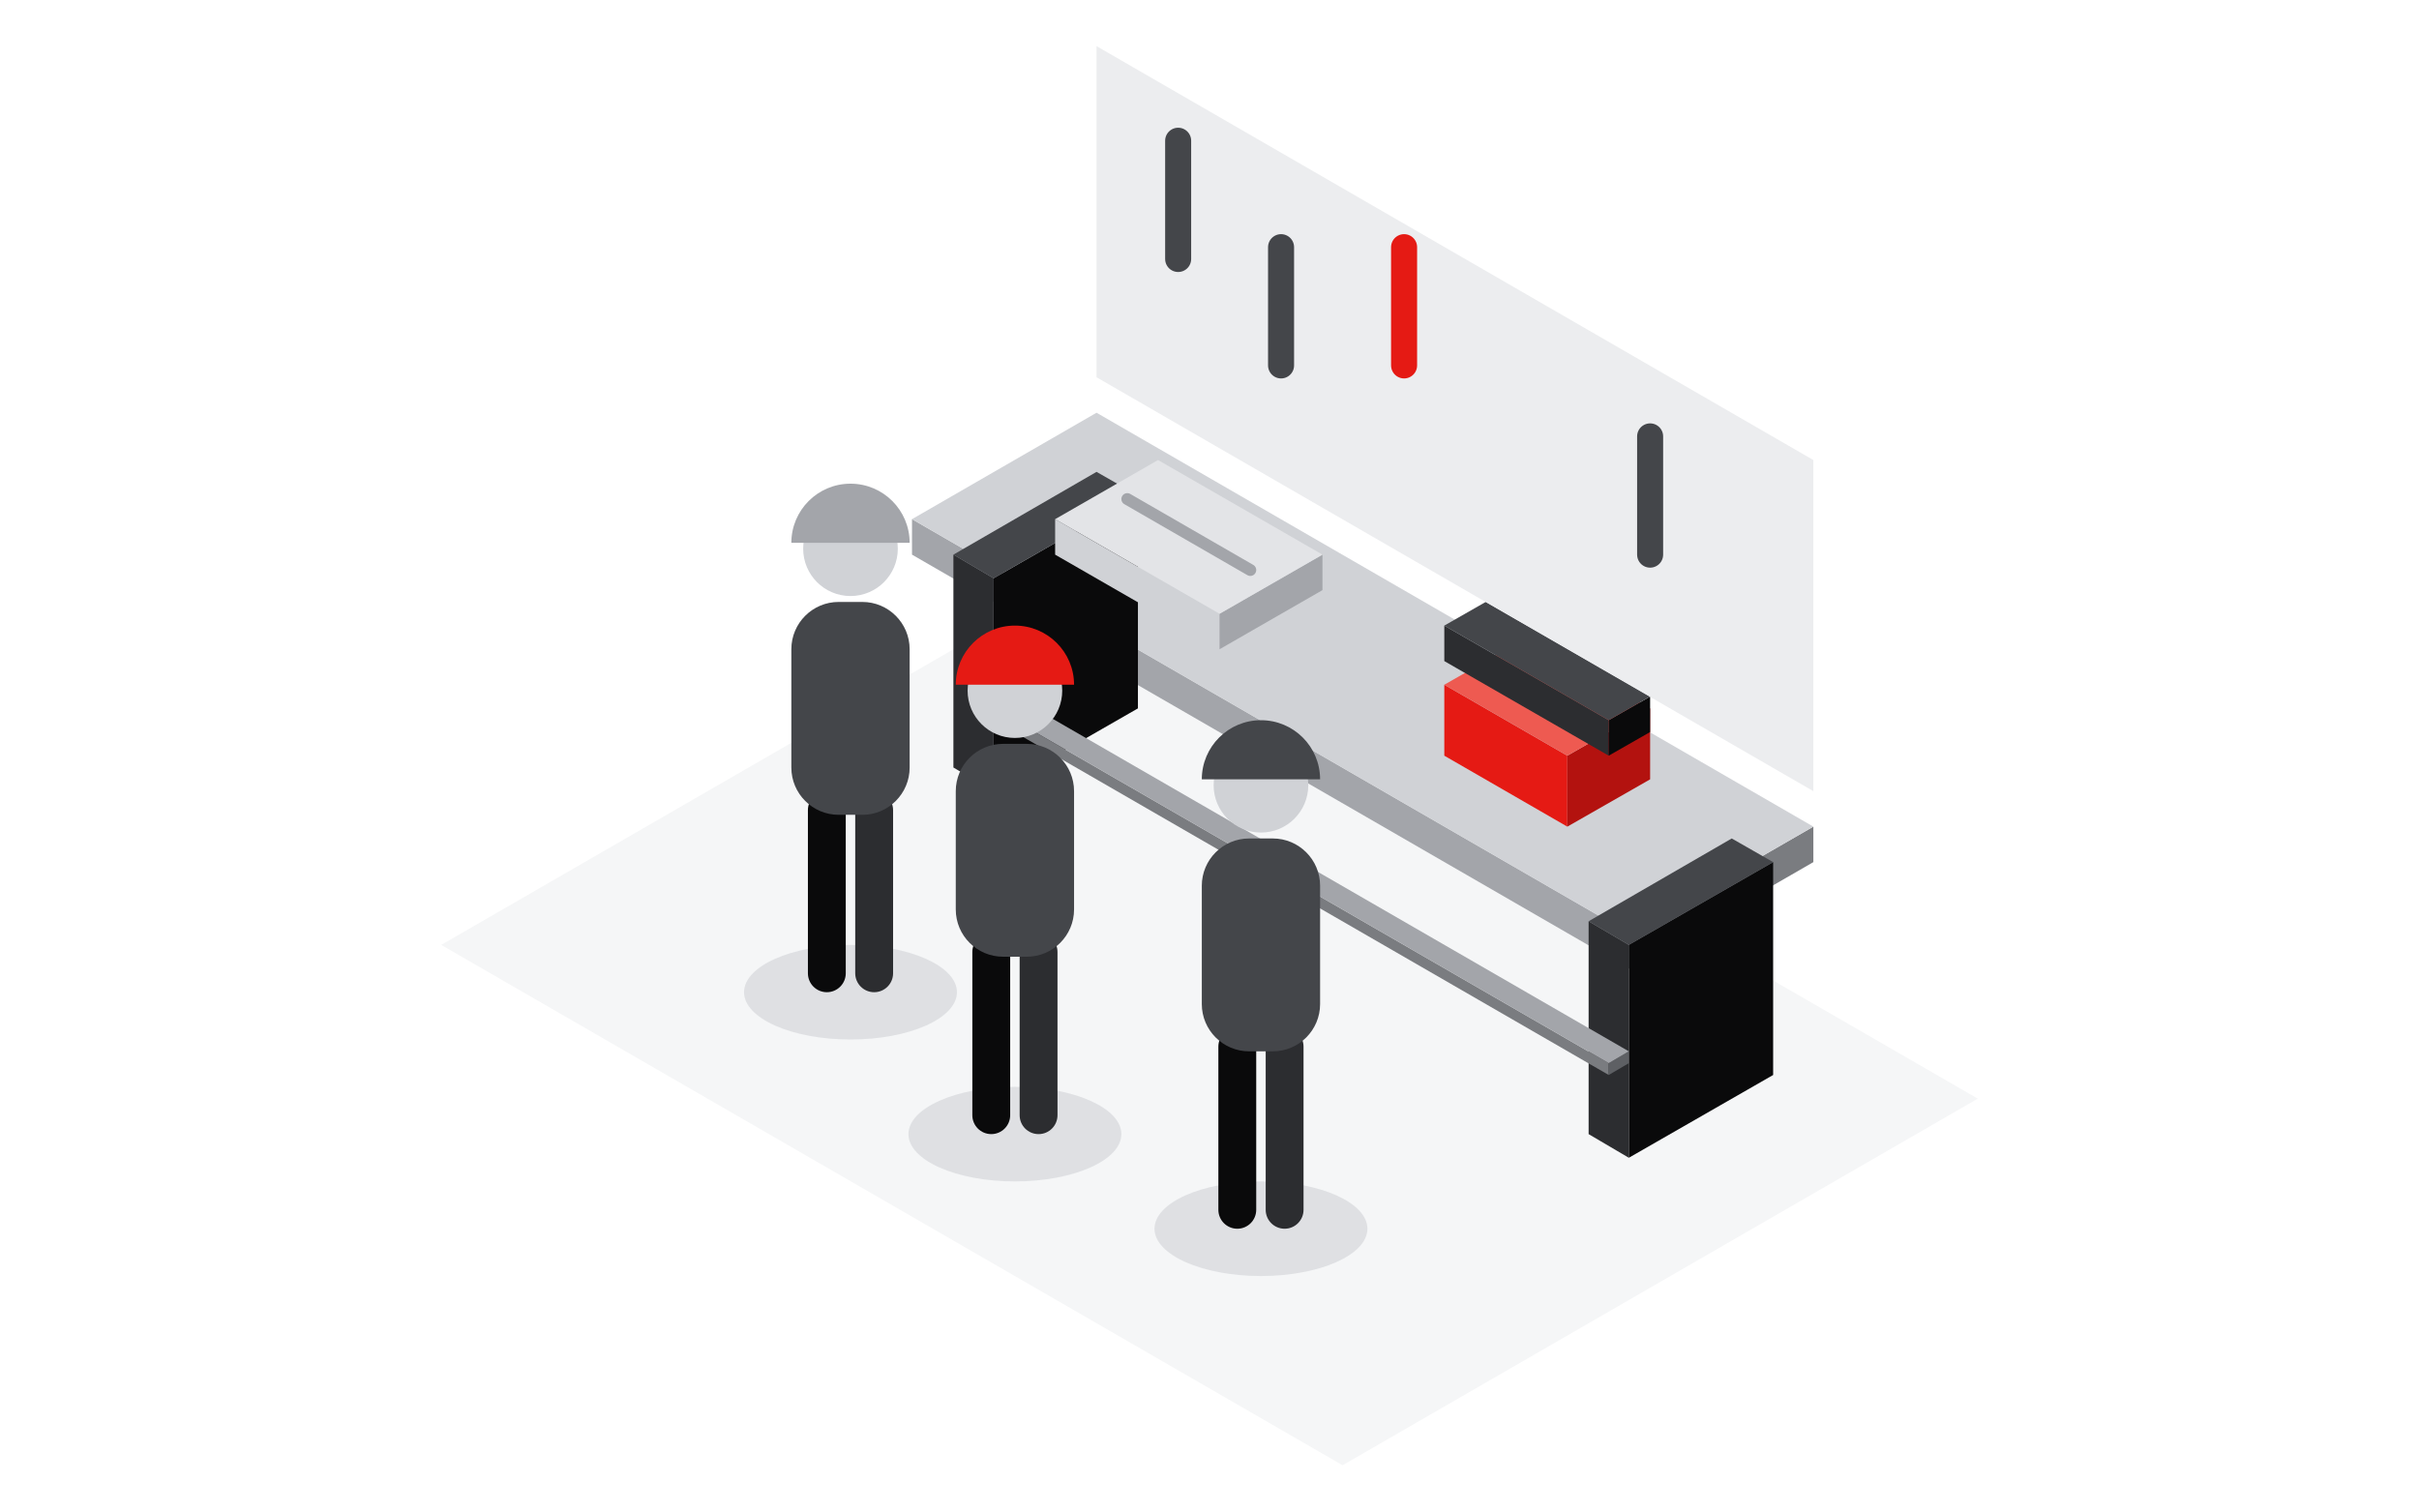
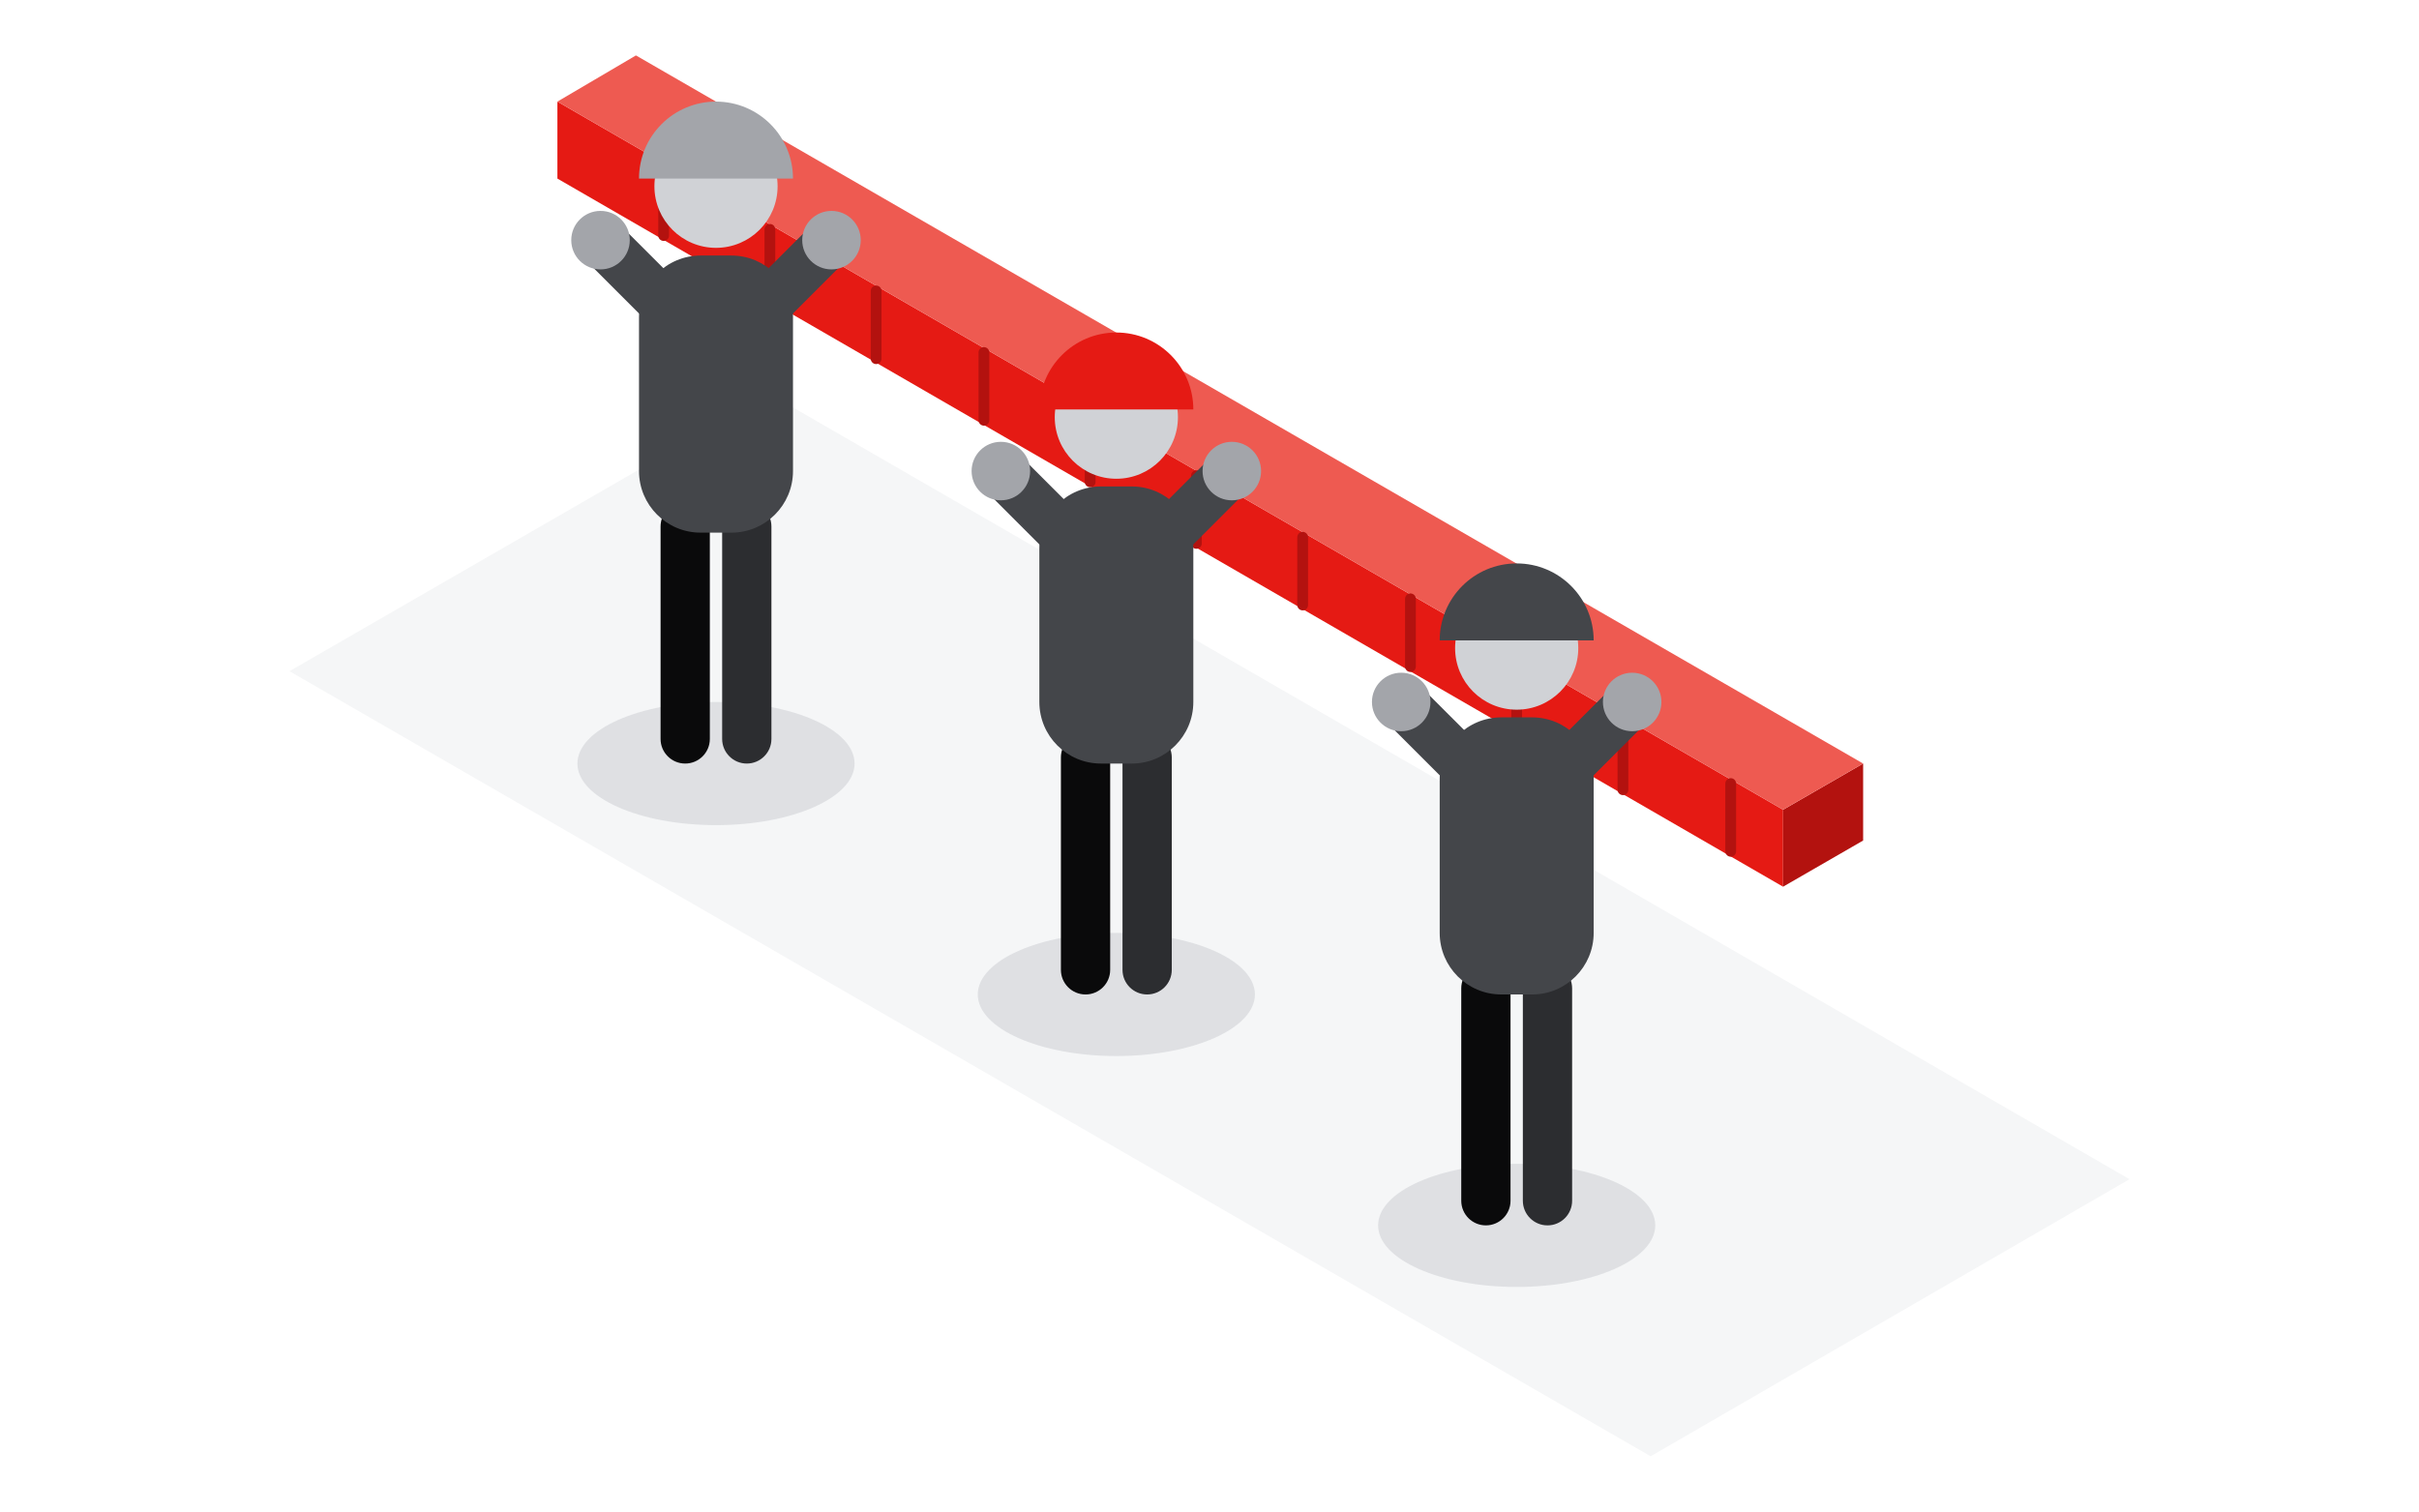
- <svg xmlns="http://www.w3.org/2000/svg" viewBox="-92.7 -55.9 204.5 127.8">
-   <polygon points="-1.7,-7.0 74.5,37.0 20.8,68.0 -55.4,24.0" fill="#F5F6F7" />
-   <polygon points="-15.6,-9.0 45.0,26.0 45.0,23.0 -15.6,-12.0" fill="#A3A5AA" />
-   <polygon points="60.6,17.0 45.0,26.0 45.0,23.0 60.6,14.0" fill="#7A7C80" />
-   <polygon points="0.0,-21.0 60.6,14.0 45.0,23.0 -15.6,-12.0" fill="#D0D2D6" />
-   <polygon points="-12.1,9.0 -8.7,11.0 -8.7,-7.0 -12.1,-9.0" fill="#2C2D30" />
-   <polygon points="3.5,4.0 -8.7,11.0 -8.7,-7.0 3.5,-14.0" fill="#0A0A0B" />
-   <polygon points="0.0,-16.0 3.5,-14.0 -8.7,-7.0 -12.1,-9.0" fill="#44464A" />
-   <polygon points="41.6,40.0 45.0,42.0 45.0,24.0 41.6,22.0" fill="#2C2D30" />
-   <polygon points="57.2,35.0 45.0,42.0 45.0,24.0 57.2,17.0" fill="#0A0A0B" />
-   <polygon points="53.7,15.0 57.2,17.0 45.0,24.0 41.6,22.0" fill="#44464A" />
-   <polygon points="-10.4,4.0 43.3,35.0 43.3,34.0 -10.4,3.0" fill="#7A7C80" />
-   <polygon points="45.0,34.0 43.3,35.0 43.3,34.0 45.0,33.0" fill="#5E6064" />
-   <polygon points="-8.7,2.0 45.0,33.0 43.3,34.0 -10.4,3.0" fill="#A3A5AA" />
-   <polygon points="29.4,8.0 39.8,14.0 39.8,8.0 29.4,2.0" fill="#E51A14" />
-   <polygon points="46.8,10.0 39.8,14.0 39.8,8.0 46.8,4.0" fill="#B3120F" />
-   <polygon points="36.4,-2.0 46.8,4.0 39.8,8.0 29.4,2.0" fill="#EE5A51" />
-   <polygon points="29.4,0.0 43.3,8.0 43.3,5.0 29.4,-3.0" fill="#2C2D30" />
-   <polygon points="46.8,6.0 43.3,8.0 43.3,5.0 46.8,3.0" fill="#0A0A0B" />
-   <polygon points="32.9,-5.0 46.8,3.0 43.3,5.0 29.4,-3.0" fill="#44464A" />
-   <polygon points="-3.5,-9.0 10.4,-1.0 10.4,-4.0 -3.5,-12.0" fill="#D0D2D6" />
-   <polygon points="19.1,-6.0 10.4,-1.0 10.4,-4.0 19.1,-9.0" fill="#A3A5AA" />
-   <polygon points="5.2,-17.0 19.1,-9.0 10.4,-4.0 -3.5,-12.0" fill="#E3E4E7" />
-   <line x1="2.6" y1="-13.7" x2="13.0" y2="-7.7" stroke="#A3A5AA" stroke-width="1" stroke-linecap="round" />
-   <polygon points="0.0,-24.0 60.6,11.0 60.6,-17.0 0.0,-52.0" fill="#ECEDEF" />
-   <line x1="6.9" y1="-44.0" x2="6.9" y2="-34.0" stroke="#44464A" stroke-width="2.2" stroke-linecap="round" />
-   <line x1="15.6" y1="-35.0" x2="15.6" y2="-25.0" stroke="#44464A" stroke-width="2.2" stroke-linecap="round" />
-   <line x1="26.0" y1="-35.0" x2="26.0" y2="-25.0" stroke="#E51A14" stroke-width="2.2" stroke-linecap="round" />
-   <line x1="46.8" y1="-19.0" x2="46.8" y2="-9.0" stroke="#44464A" stroke-width="2.2" stroke-linecap="round" />
-   <ellipse cx="-20.8" cy="28.0" rx="9.0" ry="4.0" fill="#D0D2D6" opacity=".6" />
-   <rect x="-24.4" y="11.0" width="3.2" height="17.0" rx="1.6" fill="#0A0A0B" />
-   <rect x="-20.4" y="11.0" width="3.2" height="17.0" rx="1.6" fill="#2C2D30" />
-   <rect x="-25.8" y="-5.0" width="10.0" height="18.0" rx="4.0" fill="#44464A" />
-   <circle cx="-20.8" cy="-9.5" r="4.0" fill="#D0D2D6" />
-   <path d="M-25.8,-10.0 a5.0,5.0 0 0 1 10.0,0 z" fill="#A3A5AA" />
-   <ellipse cx="-6.9" cy="40.0" rx="9.0" ry="4.0" fill="#D0D2D6" opacity=".6" />
-   <rect x="-10.5" y="23.0" width="3.2" height="17.0" rx="1.6" fill="#0A0A0B" />
-   <rect x="-6.5" y="23.0" width="3.2" height="17.0" rx="1.6" fill="#2C2D30" />
-   <rect x="-11.9" y="7.0" width="10.0" height="18.0" rx="4.0" fill="#44464A" />
-   <circle cx="-6.9" cy="2.5" r="4.0" fill="#D0D2D6" />
-   <path d="M-11.9,2.0 a5.0,5.0 0 0 1 10.0,0 z" fill="#E51A14" />
-   <ellipse cx="13.9" cy="48.0" rx="9.0" ry="4.0" fill="#D0D2D6" opacity=".6" />
-   <rect x="10.3" y="31.0" width="3.2" height="17.0" rx="1.6" fill="#0A0A0B" />
-   <rect x="14.3" y="31.0" width="3.2" height="17.0" rx="1.6" fill="#2C2D30" />
-   <rect x="8.9" y="15.0" width="10.0" height="18.0" rx="4.0" fill="#44464A" />
-   <circle cx="13.9" cy="10.5" r="4.0" fill="#D0D2D6" />
-   <path d="M8.9,10.0 a5.0,5.0 0 0 1 10.0,0 z" fill="#44464A" />
+ <svg xmlns="http://www.w3.org/2000/svg" viewBox="-60.4 -35.6 157.1 98.2">
+   <polygon points="-10.4,-10 77.9,41 46.8,59 -41.6,8" fill="#F5F6F7" />
+   <polygon points="-24.2,-24 55.4,22 55.4,17 -24.2,-29" fill="#E51A14" />
+   <polygon points="60.6,19 55.4,22 55.4,17 60.6,14" fill="#B3120F" />
+   <polygon points="-19.1,-32 60.6,14 55.4,17 -24.2,-29" fill="#EE5A51" />
+   <line x1="-17.3" y1="-20.3" x2="-17.3" y2="-24.7" stroke="#B3120F" stroke-width="0.7" stroke-linecap="round" />
+   <line x1="-10.4" y1="-16.3" x2="-10.4" y2="-20.7" stroke="#B3120F" stroke-width="0.7" stroke-linecap="round" />
+   <line x1="-3.5" y1="-12.3" x2="-3.5" y2="-16.7" stroke="#B3120F" stroke-width="0.7" stroke-linecap="round" />
+   <line x1="3.5" y1="-8.3" x2="3.5" y2="-12.7" stroke="#B3120F" stroke-width="0.7" stroke-linecap="round" />
+   <line x1="10.4" y1="-4.3" x2="10.4" y2="-8.7" stroke="#B3120F" stroke-width="0.7" stroke-linecap="round" />
+   <line x1="17.3" y1="-0.3" x2="17.3" y2="-4.7" stroke="#B3120F" stroke-width="0.7" stroke-linecap="round" />
+   <line x1="24.2" y1="3.7" x2="24.2" y2="-0.7" stroke="#B3120F" stroke-width="0.7" stroke-linecap="round" />
+   <line x1="31.2" y1="7.7" x2="31.2" y2="3.3" stroke="#B3120F" stroke-width="0.7" stroke-linecap="round" />
+   <line x1="38.1" y1="11.7" x2="38.1" y2="7.3" stroke="#B3120F" stroke-width="0.7" stroke-linecap="round" />
+   <line x1="45" y1="15.7" x2="45" y2="11.3" stroke="#B3120F" stroke-width="0.7" stroke-linecap="round" />
+   <line x1="52" y1="19.7" x2="52" y2="15.3" stroke="#B3120F" stroke-width="0.7" stroke-linecap="round" />
+   <ellipse cx="-13.9" cy="14" rx="9" ry="4" fill="#D0D2D6" opacity=".6" />
+   <rect x="-17.5" y="-3" width="3.2" height="17" rx="1.6" fill="#0A0A0B" />
+   <rect x="-13.5" y="-3" width="3.2" height="17" rx="1.6" fill="#2C2D30" />
+   <rect x="-18.9" y="-19" width="10" height="18" rx="4" fill="#44464A" />
+   <path d="M-17.4,-16 L-21.4,-20" stroke="#44464A" stroke-width="3.2" stroke-linecap="round" />
+   <circle cx="-21.4" cy="-20" r="1.9" fill="#A3A5AA" />
+   <path d="M-10.4,-16 L-6.4,-20" stroke="#44464A" stroke-width="3.2" stroke-linecap="round" />
+   <circle cx="-6.4" cy="-20" r="1.9" fill="#A3A5AA" />
+   <circle cx="-13.9" cy="-23.5" r="4" fill="#D0D2D6" />
+   <path d="M-18.9,-24 a5,5 0 0 1 10,0 z" fill="#A3A5AA" />
+   <ellipse cx="12.1" cy="29" rx="9" ry="4" fill="#D0D2D6" opacity=".6" />
+   <rect x="8.5" y="12" width="3.2" height="17" rx="1.6" fill="#0A0A0B" />
+   <rect x="12.5" y="12" width="3.2" height="17" rx="1.6" fill="#2C2D30" />
+   <rect x="7.1" y="-4" width="10" height="18" rx="4" fill="#44464A" />
+   <path d="M8.6,-1 L4.6,-5" stroke="#44464A" stroke-width="3.2" stroke-linecap="round" />
+   <circle cx="4.6" cy="-5" r="1.9" fill="#A3A5AA" />
+   <path d="M15.6,-1 L19.6,-5" stroke="#44464A" stroke-width="3.2" stroke-linecap="round" />
+   <circle cx="19.6" cy="-5" r="1.9" fill="#A3A5AA" />
+   <circle cx="12.1" cy="-8.5" r="4" fill="#D0D2D6" />
+   <path d="M7.1,-9 a5,5 0 0 1 10,0 z" fill="#E51A14" />
+   <ellipse cx="38.1" cy="44" rx="9" ry="4" fill="#D0D2D6" opacity=".6" />
+   <rect x="34.5" y="27" width="3.2" height="17" rx="1.6" fill="#0A0A0B" />
+   <rect x="38.5" y="27" width="3.2" height="17" rx="1.6" fill="#2C2D30" />
+   <rect x="33.1" y="11" width="10" height="18" rx="4" fill="#44464A" />
+   <path d="M34.6,14 L30.6,10" stroke="#44464A" stroke-width="3.2" stroke-linecap="round" />
+   <circle cx="30.6" cy="10" r="1.9" fill="#A3A5AA" />
+   <path d="M41.6,14 L45.6,10" stroke="#44464A" stroke-width="3.2" stroke-linecap="round" />
+   <circle cx="45.6" cy="10" r="1.9" fill="#A3A5AA" />
+   <circle cx="38.1" cy="6.5" r="4" fill="#D0D2D6" />
+   <path d="M33.1,6 a5,5 0 0 1 10,0 z" fill="#44464A" />
</svg>
